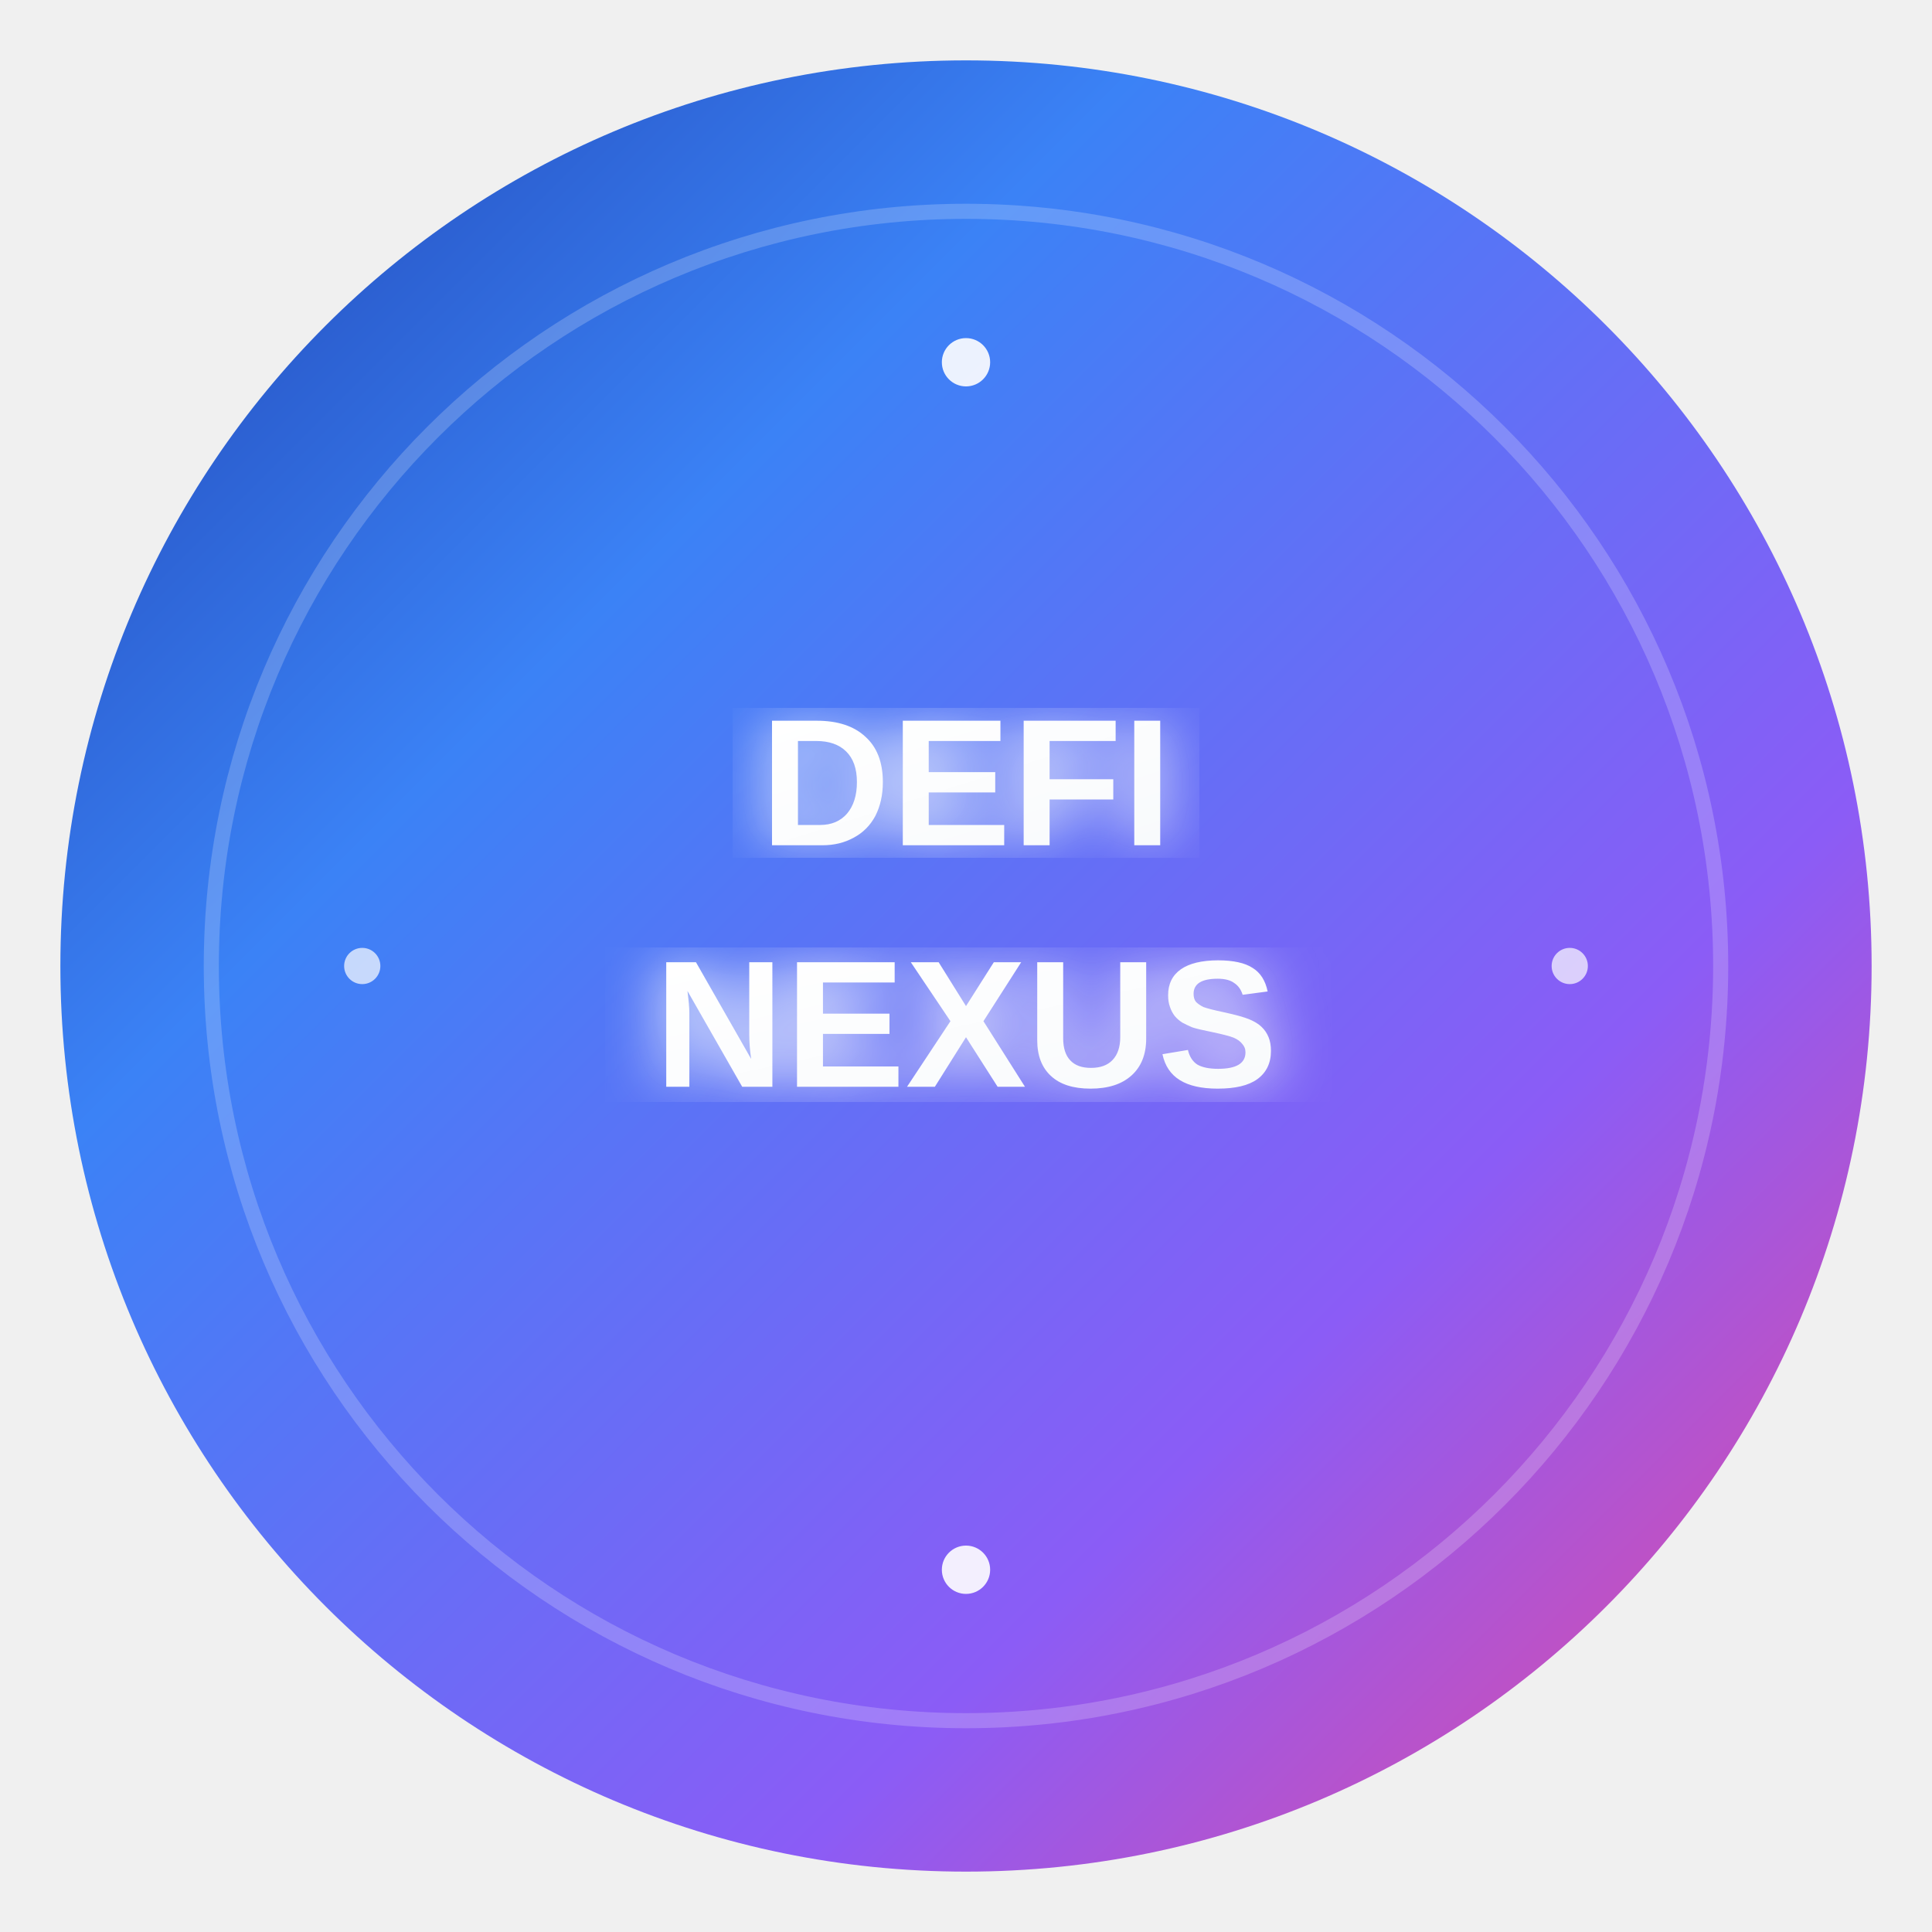
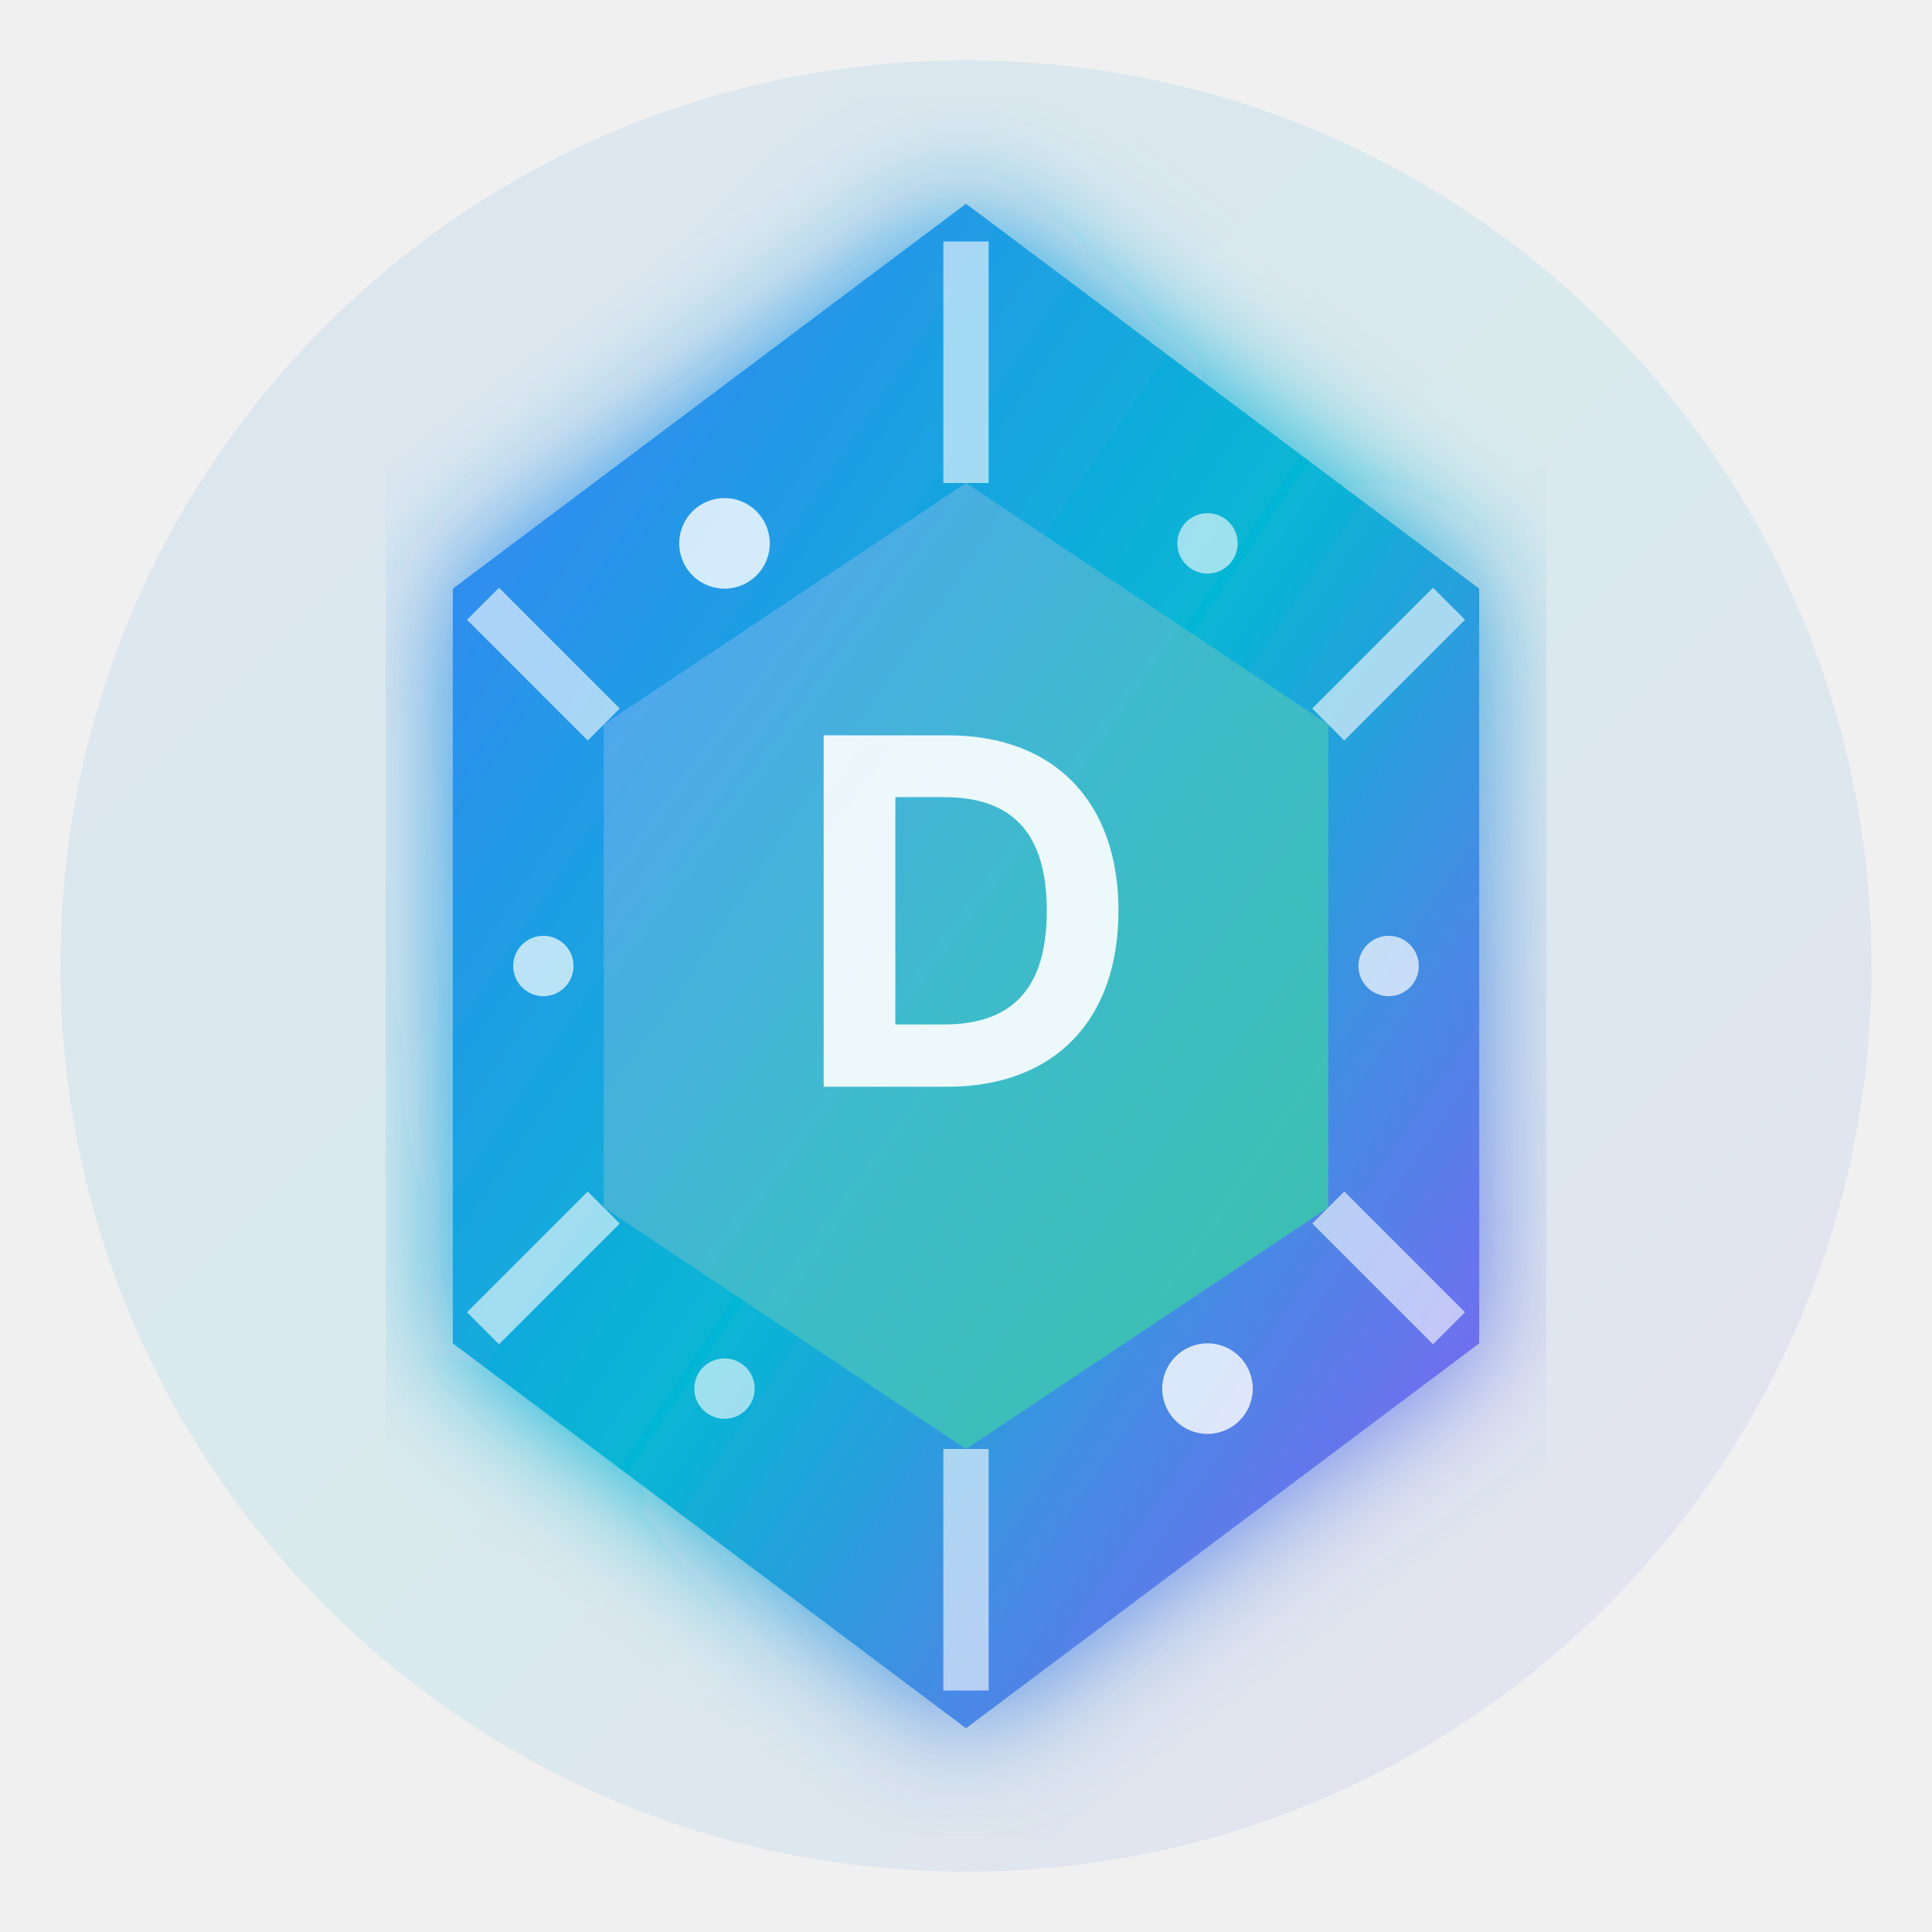
<svg xmlns="http://www.w3.org/2000/svg" width="64" height="64" viewBox="0 0 64 64" fill="none">
  <defs>
-     <linearGradient id="bgGradient" x1="0%" y1="0%" x2="100%" y2="100%">
-       <stop offset="0%" style="stop-color:#1e40af;stop-opacity:1" />
-       <stop offset="30%" style="stop-color:#3b82f6;stop-opacity:1" />
-       <stop offset="70%" style="stop-color:#8b5cf6;stop-opacity:1" />
-       <stop offset="100%" style="stop-color:#ec4899;stop-opacity:1" />
+     <linearGradient id="logoGradient" x1="0%" y1="0%" x2="100%" y2="100%">
+       <stop offset="0%" style="stop-color:#3B82F6;stop-opacity:1" />
+       <stop offset="50%" style="stop-color:#06B6D4;stop-opacity:1" />
+       <stop offset="100%" style="stop-color:#8B5CF6;stop-opacity:1" />
    </linearGradient>
-     <linearGradient id="textGradient" x1="0%" y1="0%" x2="100%" y2="100%">
-       <stop offset="0%" style="stop-color:#ffffff;stop-opacity:1" />
-       <stop offset="100%" style="stop-color:#f8fafc;stop-opacity:1" />
-     </linearGradient>
-     <linearGradient id="accentGradient" x1="0%" y1="0%" x2="100%" y2="100%">
-       <stop offset="0%" style="stop-color:#06b6d4;stop-opacity:1" />
-       <stop offset="100%" style="stop-color:#3b82f6;stop-opacity:1" />
+     <linearGradient id="innerGradient" x1="0%" y1="0%" x2="100%" y2="100%">
+       <stop offset="0%" style="stop-color:#60A5FA;stop-opacity:1" />
+       <stop offset="100%" style="stop-color:#34D399;stop-opacity:1" />
    </linearGradient>
    <filter id="glow">
-       <feGaussianBlur stdDeviation="1" result="coloredBlur" />
+       <feGaussianBlur stdDeviation="2" result="coloredBlur" />
      <feMerge>
        <feMergeNode in="coloredBlur" />
        <feMergeNode in="SourceGraphic" />
      </feMerge>
    </filter>
  </defs>
-   <circle cx="32" cy="32" r="30" fill="url(#bgGradient)" />
-   <circle cx="32" cy="32" r="25" fill="none" stroke="rgba(255,255,255,0.2)" stroke-width="0.5" />
-   <text x="32" y="28" font-family="Arial, sans-serif" font-size="6" font-weight="bold" text-anchor="middle" fill="url(#textGradient)" filter="url(#glow)">DEFI</text>
-   <text x="32" y="36" font-family="Arial, sans-serif" font-size="6" font-weight="bold" text-anchor="middle" fill="url(#textGradient)" filter="url(#glow)">NEXUS</text>
-   <line x1="20" y1="40" x2="44" y2="40" stroke="url(#accentGradient)" stroke-width="0.8" stroke-linecap="round" />
-   <circle cx="32" cy="12" r="0.8" fill="rgba(255,255,255,0.9)" />
-   <circle cx="32" cy="52" r="0.8" fill="rgba(255,255,255,0.9)" />
-   <circle cx="12" cy="32" r="0.6" fill="rgba(255,255,255,0.7)" />
-   <circle cx="52" cy="32" r="0.6" fill="rgba(255,255,255,0.7)" />
+   <circle cx="32" cy="32" r="30" fill="url(#logoGradient)" opacity="0.1" />
+   <polygon points="32,8 48,20 48,44 32,56 16,44 16,20" fill="url(#logoGradient)" stroke="url(#logoGradient)" stroke-width="2" filter="url(#glow)" />
+   <polygon points="32,16 44,24 44,40 32,48 20,40 20,24" fill="url(#innerGradient)" opacity="0.8" />
+   <text x="32" y="36" font-family="system-ui, -apple-system, sans-serif" font-size="16" font-weight="700" text-anchor="middle" fill="white" opacity="0.9">D</text>
+   <line x1="32" y1="8" x2="32" y2="16" stroke="white" stroke-width="1.5" opacity="0.6" />
+   <line x1="48" y1="20" x2="44" y2="24" stroke="white" stroke-width="1.5" opacity="0.6" />
+   <line x1="48" y1="44" x2="44" y2="40" stroke="white" stroke-width="1.5" opacity="0.6" />
+   <line x1="32" y1="56" x2="32" y2="48" stroke="white" stroke-width="1.5" opacity="0.6" />
+   <line x1="16" y1="44" x2="20" y2="40" stroke="white" stroke-width="1.5" opacity="0.6" />
+   <line x1="16" y1="20" x2="20" y2="24" stroke="white" stroke-width="1.5" opacity="0.6" />
+   <circle cx="24" cy="18" r="1.5" fill="white" opacity="0.8" />
+   <circle cx="40" cy="18" r="1" fill="white" opacity="0.6" />
+   <circle cx="46" cy="32" r="1" fill="white" opacity="0.7" />
+   <circle cx="40" cy="46" r="1.5" fill="white" opacity="0.8" />
+   <circle cx="24" cy="46" r="1" fill="white" opacity="0.6" />
+   <circle cx="18" cy="32" r="1" fill="white" opacity="0.7" />
</svg>
